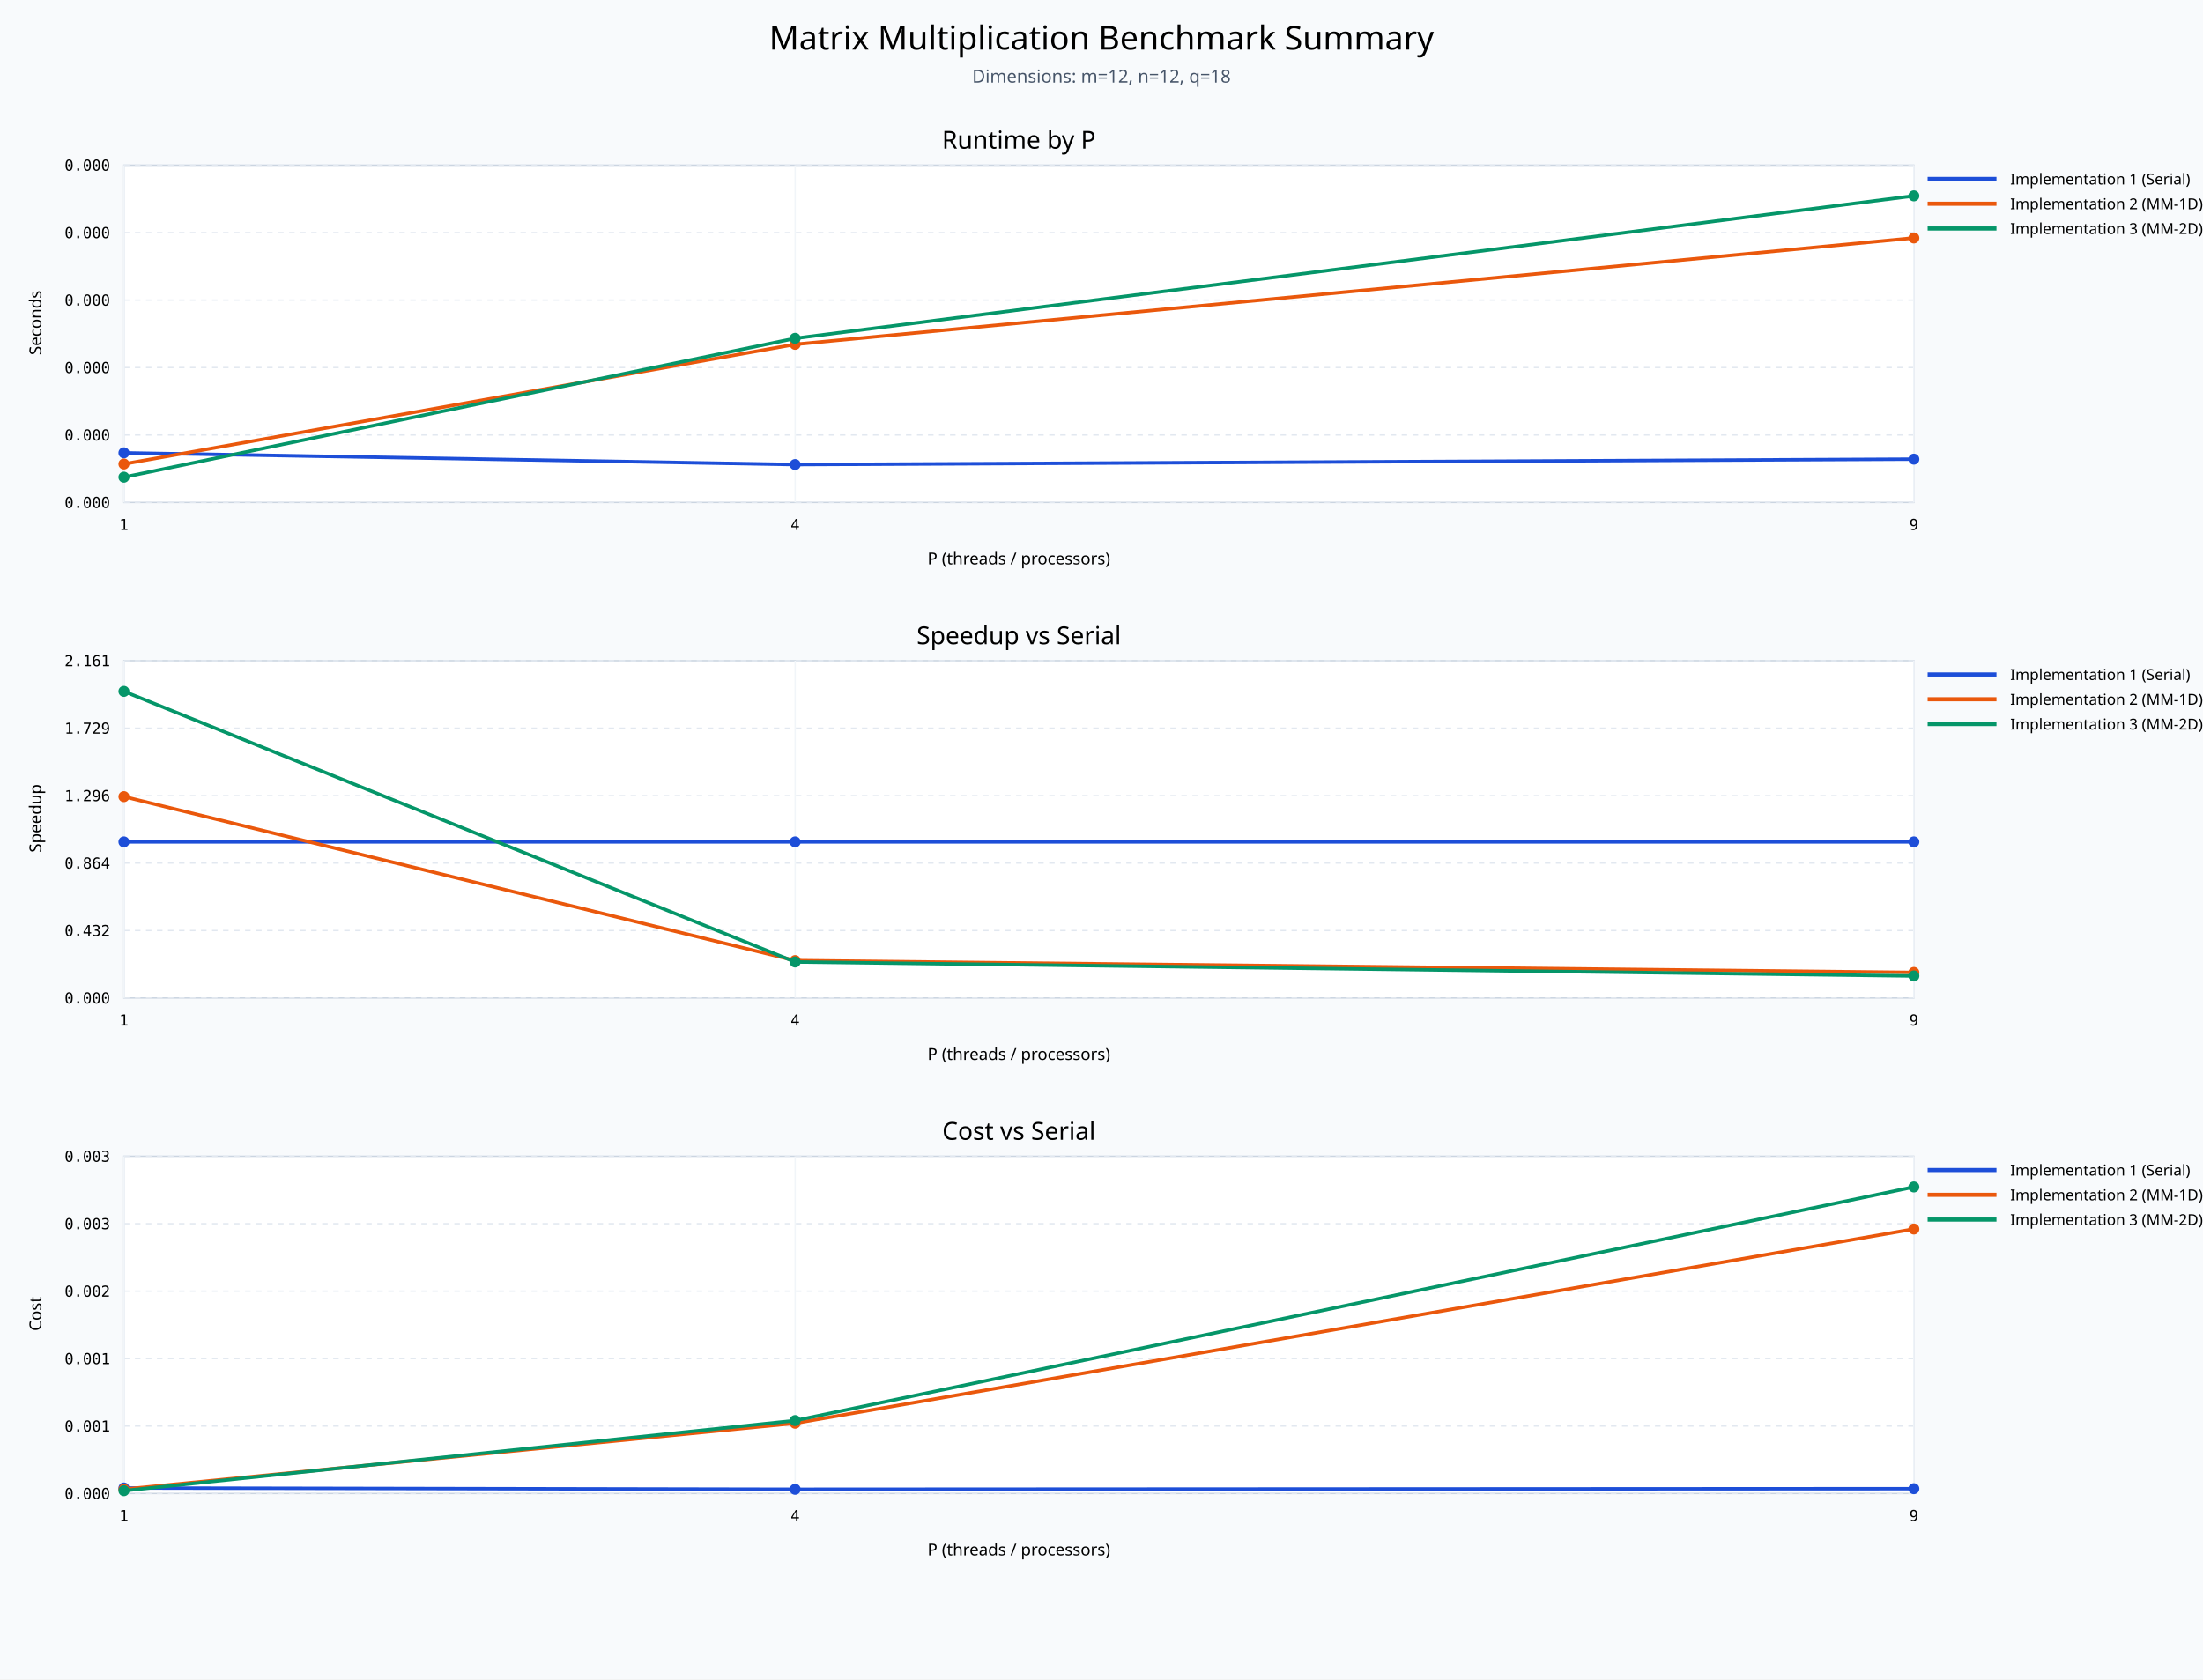
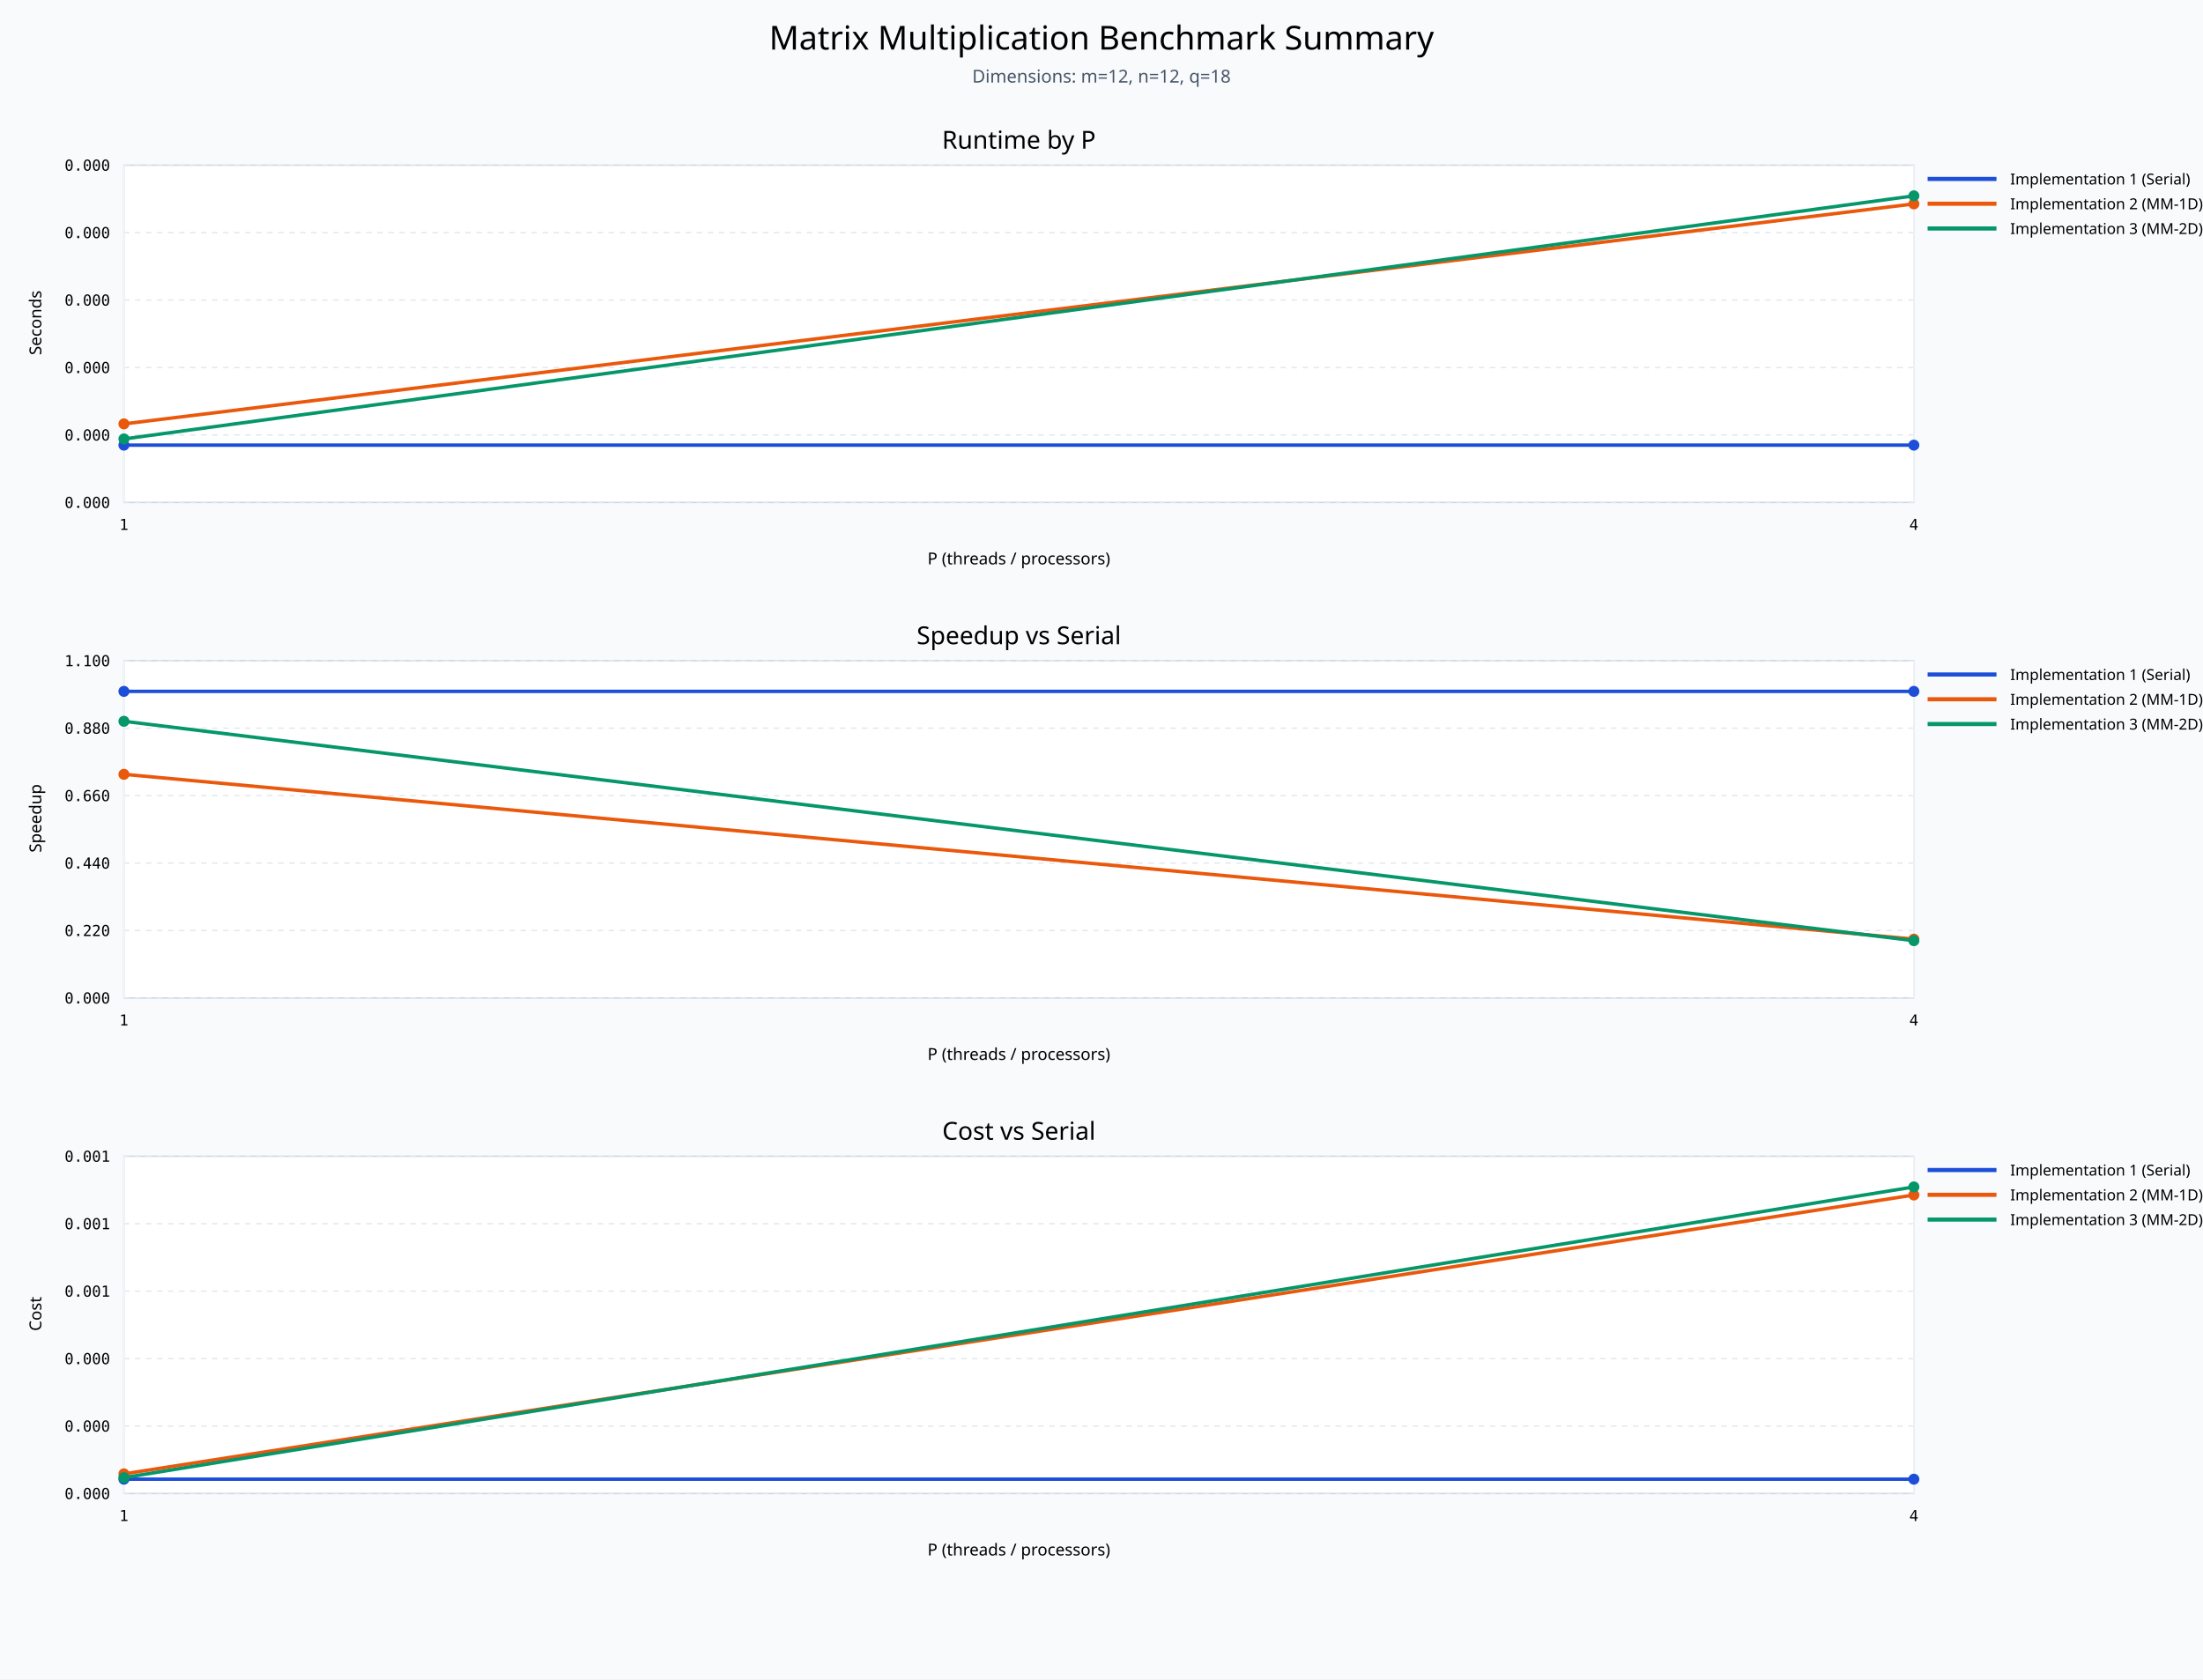
<svg xmlns="http://www.w3.org/2000/svg" width="1600" height="1220" viewBox="0 0 1600 1220">
  <rect width="100%" height="100%" fill="#f8fafc" />
  <text x="800" y="36" text-anchor="middle" font-size="24" font-family="sans-serif">Matrix Multiplication Benchmark Summary</text>
  <text x="800" y="60" text-anchor="middle" font-size="13" font-family="sans-serif" fill="#475569">Dimensions: m=12, n=12, q=18</text>
  <g>
    <text x="740" y="108" text-anchor="middle" font-size="18" font-family="sans-serif">Runtime by P</text>
    <rect x="90" y="120" width="1300" height="245" fill="#ffffff" stroke="#cbd5e1" />
    <line x1="90" y1="365" x2="1390" y2="365" stroke="#e2e8f0" stroke-dasharray="4,4" />
    <text x="80" y="369" text-anchor="end" font-size="11" font-family="monospace">0.000</text>
    <line x1="90.000" y1="316.000" x2="1390.000" y2="316.000" stroke="#e2e8f0" stroke-dasharray="4,4" />
    <text x="80.000" y="320.000" text-anchor="end" font-size="11" font-family="monospace">0.000</text>
    <line x1="90.000" y1="267.000" x2="1390.000" y2="267.000" stroke="#e2e8f0" stroke-dasharray="4,4" />
    <text x="80.000" y="271.000" text-anchor="end" font-size="11" font-family="monospace">0.000</text>
    <line x1="90.000" y1="218.000" x2="1390.000" y2="218.000" stroke="#e2e8f0" stroke-dasharray="4,4" />
    <text x="80.000" y="222.000" text-anchor="end" font-size="11" font-family="monospace">0.000</text>
    <line x1="90.000" y1="169.000" x2="1390.000" y2="169.000" stroke="#e2e8f0" stroke-dasharray="4,4" />
    <text x="80.000" y="173.000" text-anchor="end" font-size="11" font-family="monospace">0.000</text>
    <line x1="90.000" y1="120.000" x2="1390.000" y2="120.000" stroke="#e2e8f0" stroke-dasharray="4,4" />
    <text x="80.000" y="124.000" text-anchor="end" font-size="11" font-family="monospace">0.000</text>
    <line x1="90.000" y1="120.000" x2="90.000" y2="365.000" stroke="#f1f5f9" />
    <text x="90.000" y="385.000" text-anchor="middle" font-size="11" font-family="monospace">1</text>
-     <line x1="577.500" y1="120.000" x2="577.500" y2="365.000" stroke="#f1f5f9" />
-     <text x="577.500" y="385.000" text-anchor="middle" font-size="11" font-family="monospace">4</text>
    <line x1="1390.000" y1="120.000" x2="1390.000" y2="365.000" stroke="#f1f5f9" />
-     <text x="1390.000" y="385.000" text-anchor="middle" font-size="11" font-family="monospace">9</text>
+     <text x="1390.000" y="385.000" text-anchor="middle" font-size="11" font-family="monospace">4</text>
    <text x="740.000" y="410.000" text-anchor="middle" font-size="12" font-family="sans-serif">P (threads / processors)</text>
    <text x="38.000" y="242.500" transform="rotate(-90 30.000 242.500)" text-anchor="middle" font-size="12" font-family="sans-serif">Seconds</text>
-     <polyline fill="none" stroke="#1d4ed8" stroke-width="2.5" points="90,328.971 577.5,337.487 1390,333.556" />
-     <circle cx="90.000" cy="328.971" r="4" fill="#1d4ed8" />
-     <circle cx="577.500" cy="337.487" r="4" fill="#1d4ed8" />
-     <circle cx="1390.000" cy="333.556" r="4" fill="#1d4ed8" />
+     <polyline fill="none" stroke="#1d4ed8" stroke-width="2.5" points="90,323.379 1390,323.379" />
+     <circle cx="90.000" cy="323.379" r="4" fill="#1d4ed8" />
+     <circle cx="1390.000" cy="323.379" r="4" fill="#1d4ed8" />
    <line x1="1400.000" y1="130.000" x2="1450.000" y2="130.000" stroke="#1d4ed8" stroke-width="3" />
    <text x="1460.000" y="134.000" font-size="11" font-family="sans-serif">Implementation 1 (Serial)</text>
-     <polyline fill="none" stroke="#ea580c" stroke-width="2.5" points="90,337.071 577.5,250.151 1390,172.862" />
-     <circle cx="90.000" cy="337.071" r="4" fill="#ea580c" />
-     <circle cx="577.500" cy="250.151" r="4" fill="#ea580c" />
-     <circle cx="1390.000" cy="172.862" r="4" fill="#ea580c" />
+     <polyline fill="none" stroke="#ea580c" stroke-width="2.5" points="90,307.945 1390,148.121" />
+     <circle cx="90.000" cy="307.945" r="4" fill="#ea580c" />
+     <circle cx="1390.000" cy="148.121" r="4" fill="#ea580c" />
    <line x1="1400.000" y1="148.000" x2="1450.000" y2="148.000" stroke="#ea580c" stroke-width="3" />
    <text x="1460.000" y="152.000" font-size="11" font-family="sans-serif">Implementation 2 (MM-1D)</text>
-     <polyline fill="none" stroke="#059669" stroke-width="2.5" points="90,346.658 577.5,245.775 1390,142.273" />
-     <circle cx="90.000" cy="346.658" r="4" fill="#059669" />
-     <circle cx="577.500" cy="245.775" r="4" fill="#059669" />
+     <polyline fill="none" stroke="#059669" stroke-width="2.5" points="90,318.88 1390,142.273" />
+     <circle cx="90.000" cy="318.880" r="4" fill="#059669" />
    <circle cx="1390.000" cy="142.273" r="4" fill="#059669" />
    <line x1="1400.000" y1="166.000" x2="1450.000" y2="166.000" stroke="#059669" stroke-width="3" />
    <text x="1460.000" y="170.000" font-size="11" font-family="sans-serif">Implementation 3 (MM-2D)</text>
  </g>
  <g>
    <text x="740.000" y="468.000" text-anchor="middle" font-size="18" font-family="sans-serif">Speedup vs Serial</text>
    <rect x="90.000" y="480.000" width="1300.000" height="245.000" fill="#ffffff" stroke="#cbd5e1" />
    <line x1="90.000" y1="725.000" x2="1390.000" y2="725.000" stroke="#e2e8f0" stroke-dasharray="4,4" />
    <text x="80.000" y="729.000" text-anchor="end" font-size="11" font-family="monospace">0.000</text>
    <line x1="90.000" y1="676.000" x2="1390.000" y2="676.000" stroke="#e2e8f0" stroke-dasharray="4,4" />
-     <text x="80.000" y="680.000" text-anchor="end" font-size="11" font-family="monospace">0.432</text>
+     <text x="80.000" y="680.000" text-anchor="end" font-size="11" font-family="monospace">0.220</text>
    <line x1="90.000" y1="627.000" x2="1390.000" y2="627.000" stroke="#e2e8f0" stroke-dasharray="4,4" />
-     <text x="80.000" y="631.000" text-anchor="end" font-size="11" font-family="monospace">0.864</text>
+     <text x="80.000" y="631.000" text-anchor="end" font-size="11" font-family="monospace">0.440</text>
    <line x1="90.000" y1="578.000" x2="1390.000" y2="578.000" stroke="#e2e8f0" stroke-dasharray="4,4" />
-     <text x="80.000" y="582.000" text-anchor="end" font-size="11" font-family="monospace">1.296</text>
+     <text x="80.000" y="582.000" text-anchor="end" font-size="11" font-family="monospace">0.660</text>
    <line x1="90.000" y1="529.000" x2="1390.000" y2="529.000" stroke="#e2e8f0" stroke-dasharray="4,4" />
-     <text x="80.000" y="533.000" text-anchor="end" font-size="11" font-family="monospace">1.729</text>
+     <text x="80.000" y="533.000" text-anchor="end" font-size="11" font-family="monospace">0.880</text>
    <line x1="90.000" y1="480.000" x2="1390.000" y2="480.000" stroke="#e2e8f0" stroke-dasharray="4,4" />
-     <text x="80.000" y="484.000" text-anchor="end" font-size="11" font-family="monospace">2.161</text>
+     <text x="80.000" y="484.000" text-anchor="end" font-size="11" font-family="monospace">1.100</text>
    <line x1="90.000" y1="480.000" x2="90.000" y2="725.000" stroke="#f1f5f9" />
    <text x="90.000" y="745.000" text-anchor="middle" font-size="11" font-family="monospace">1</text>
-     <line x1="577.500" y1="480.000" x2="577.500" y2="725.000" stroke="#f1f5f9" />
-     <text x="577.500" y="745.000" text-anchor="middle" font-size="11" font-family="monospace">4</text>
    <line x1="1390.000" y1="480.000" x2="1390.000" y2="725.000" stroke="#f1f5f9" />
-     <text x="1390.000" y="745.000" text-anchor="middle" font-size="11" font-family="monospace">9</text>
+     <text x="1390.000" y="745.000" text-anchor="middle" font-size="11" font-family="monospace">4</text>
    <text x="740.000" y="770.000" text-anchor="middle" font-size="12" font-family="sans-serif">P (threads / processors)</text>
    <text x="38.000" y="602.500" transform="rotate(-90 30.000 602.500)" text-anchor="middle" font-size="12" font-family="sans-serif">Speedup</text>
-     <polyline fill="none" stroke="#1d4ed8" stroke-width="2.5" points="90,611.612 577.5,611.612 1390,611.612" />
-     <circle cx="90.000" cy="611.612" r="4" fill="#1d4ed8" />
-     <circle cx="577.500" cy="611.612" r="4" fill="#1d4ed8" />
-     <circle cx="1390.000" cy="611.612" r="4" fill="#1d4ed8" />
+     <polyline fill="none" stroke="#1d4ed8" stroke-width="2.5" points="90,502.273 1390,502.273" />
+     <circle cx="90.000" cy="502.273" r="4" fill="#1d4ed8" />
+     <circle cx="1390.000" cy="502.273" r="4" fill="#1d4ed8" />
    <line x1="1400.000" y1="490.000" x2="1450.000" y2="490.000" stroke="#1d4ed8" stroke-width="3" />
    <text x="1460.000" y="494.000" font-size="11" font-family="sans-serif">Implementation 1 (Serial)</text>
-     <polyline fill="none" stroke="#ea580c" stroke-width="2.5" points="90,578.727 577.5,697.837 1390,706.444" />
-     <circle cx="90.000" cy="578.727" r="4" fill="#ea580c" />
-     <circle cx="577.500" cy="697.837" r="4" fill="#ea580c" />
-     <circle cx="1390.000" cy="706.444" r="4" fill="#ea580c" />
+     <polyline fill="none" stroke="#ea580c" stroke-width="2.5" points="90,562.524 1390,682.257" />
+     <circle cx="90.000" cy="562.524" r="4" fill="#ea580c" />
+     <circle cx="1390.000" cy="682.257" r="4" fill="#ea580c" />
    <line x1="1400.000" y1="508.000" x2="1450.000" y2="508.000" stroke="#ea580c" stroke-width="3" />
    <text x="1460.000" y="512.000" font-size="11" font-family="sans-serif">Implementation 2 (MM-1D)</text>
-     <polyline fill="none" stroke="#059669" stroke-width="2.5" points="90,502.273 577.5,698.833 1390,708.992" />
-     <circle cx="90.000" cy="502.273" r="4" fill="#059669" />
-     <circle cx="577.500" cy="698.833" r="4" fill="#059669" />
-     <circle cx="1390.000" cy="708.992" r="4" fill="#059669" />
+     <polyline fill="none" stroke="#059669" stroke-width="2.5" points="90,524.002 1390,683.379" />
+     <circle cx="90.000" cy="524.002" r="4" fill="#059669" />
+     <circle cx="1390.000" cy="683.379" r="4" fill="#059669" />
    <line x1="1400.000" y1="526.000" x2="1450.000" y2="526.000" stroke="#059669" stroke-width="3" />
    <text x="1460.000" y="530.000" font-size="11" font-family="sans-serif">Implementation 3 (MM-2D)</text>
  </g>
  <g>
    <text x="740.000" y="828.000" text-anchor="middle" font-size="18" font-family="sans-serif">Cost vs Serial</text>
    <rect x="90.000" y="840.000" width="1300.000" height="245.000" fill="#ffffff" stroke="#cbd5e1" />
    <line x1="90.000" y1="1085.000" x2="1390.000" y2="1085.000" stroke="#e2e8f0" stroke-dasharray="4,4" />
    <text x="80.000" y="1089.000" text-anchor="end" font-size="11" font-family="monospace">0.000</text>
    <line x1="90.000" y1="1036.000" x2="1390.000" y2="1036.000" stroke="#e2e8f0" stroke-dasharray="4,4" />
-     <text x="80.000" y="1040.000" text-anchor="end" font-size="11" font-family="monospace">0.001</text>
+     <text x="80.000" y="1040.000" text-anchor="end" font-size="11" font-family="monospace">0.000</text>
    <line x1="90.000" y1="987.000" x2="1390.000" y2="987.000" stroke="#e2e8f0" stroke-dasharray="4,4" />
-     <text x="80.000" y="991.000" text-anchor="end" font-size="11" font-family="monospace">0.001</text>
+     <text x="80.000" y="991.000" text-anchor="end" font-size="11" font-family="monospace">0.000</text>
    <line x1="90.000" y1="938.000" x2="1390.000" y2="938.000" stroke="#e2e8f0" stroke-dasharray="4,4" />
-     <text x="80.000" y="942.000" text-anchor="end" font-size="11" font-family="monospace">0.002</text>
+     <text x="80.000" y="942.000" text-anchor="end" font-size="11" font-family="monospace">0.001</text>
    <line x1="90.000" y1="889.000" x2="1390.000" y2="889.000" stroke="#e2e8f0" stroke-dasharray="4,4" />
-     <text x="80.000" y="893.000" text-anchor="end" font-size="11" font-family="monospace">0.003</text>
+     <text x="80.000" y="893.000" text-anchor="end" font-size="11" font-family="monospace">0.001</text>
    <line x1="90.000" y1="840.000" x2="1390.000" y2="840.000" stroke="#e2e8f0" stroke-dasharray="4,4" />
-     <text x="80.000" y="844.000" text-anchor="end" font-size="11" font-family="monospace">0.003</text>
+     <text x="80.000" y="844.000" text-anchor="end" font-size="11" font-family="monospace">0.001</text>
    <line x1="90.000" y1="840.000" x2="90.000" y2="1085.000" stroke="#f1f5f9" />
    <text x="90.000" y="1105.000" text-anchor="middle" font-size="11" font-family="monospace">1</text>
-     <line x1="577.500" y1="840.000" x2="577.500" y2="1085.000" stroke="#f1f5f9" />
-     <text x="577.500" y="1105.000" text-anchor="middle" font-size="11" font-family="monospace">4</text>
    <line x1="1390.000" y1="840.000" x2="1390.000" y2="1085.000" stroke="#f1f5f9" />
-     <text x="1390.000" y="1105.000" text-anchor="middle" font-size="11" font-family="monospace">9</text>
+     <text x="1390.000" y="1105.000" text-anchor="middle" font-size="11" font-family="monospace">4</text>
    <text x="740.000" y="1130.000" text-anchor="middle" font-size="12" font-family="sans-serif">P (threads / processors)</text>
    <text x="38.000" y="962.500" transform="rotate(-90 30.000 962.500)" text-anchor="middle" font-size="12" font-family="sans-serif">Cost</text>
-     <polyline fill="none" stroke="#1d4ed8" stroke-width="2.5" points="90,1081 577.5,1081.94 1390,1081.51" />
-     <circle cx="90.000" cy="1080.997" r="4" fill="#1d4ed8" />
-     <circle cx="577.500" cy="1081.943" r="4" fill="#1d4ed8" />
-     <circle cx="1390.000" cy="1081.506" r="4" fill="#1d4ed8" />
+     <polyline fill="none" stroke="#1d4ed8" stroke-width="2.5" points="90,1074.59 1390,1074.59" />
+     <circle cx="90.000" cy="1074.595" r="4" fill="#1d4ed8" />
+     <circle cx="1390.000" cy="1074.595" r="4" fill="#1d4ed8" />
    <line x1="1400.000" y1="850.000" x2="1450.000" y2="850.000" stroke="#1d4ed8" stroke-width="3" />
    <text x="1460.000" y="854.000" font-size="11" font-family="sans-serif">Implementation 1 (Serial)</text>
-     <polyline fill="none" stroke="#ea580c" stroke-width="2.5" points="90,1081.9 577.5,1033.96 1390,892.862" />
-     <circle cx="90.000" cy="1081.897" r="4" fill="#ea580c" />
-     <circle cx="577.500" cy="1033.956" r="4" fill="#ea580c" />
-     <circle cx="1390.000" cy="892.862" r="4" fill="#ea580c" />
+     <polyline fill="none" stroke="#ea580c" stroke-width="2.5" points="90,1070.74 1390,868.121" />
+     <circle cx="90.000" cy="1070.736" r="4" fill="#ea580c" />
+     <circle cx="1390.000" cy="868.121" r="4" fill="#ea580c" />
    <line x1="1400.000" y1="868.000" x2="1450.000" y2="868.000" stroke="#ea580c" stroke-width="3" />
    <text x="1460.000" y="872.000" font-size="11" font-family="sans-serif">Implementation 2 (MM-1D)</text>
-     <polyline fill="none" stroke="#059669" stroke-width="2.5" points="90,1082.96 577.5,1032.01 1390,862.273" />
-     <circle cx="90.000" cy="1082.962" r="4" fill="#059669" />
-     <circle cx="577.500" cy="1032.011" r="4" fill="#059669" />
+     <polyline fill="none" stroke="#059669" stroke-width="2.5" points="90,1073.47 1390,862.273" />
+     <circle cx="90.000" cy="1073.470" r="4" fill="#059669" />
    <circle cx="1390.000" cy="862.273" r="4" fill="#059669" />
    <line x1="1400.000" y1="886.000" x2="1450.000" y2="886.000" stroke="#059669" stroke-width="3" />
    <text x="1460.000" y="890.000" font-size="11" font-family="sans-serif">Implementation 3 (MM-2D)</text>
  </g>
</svg>
